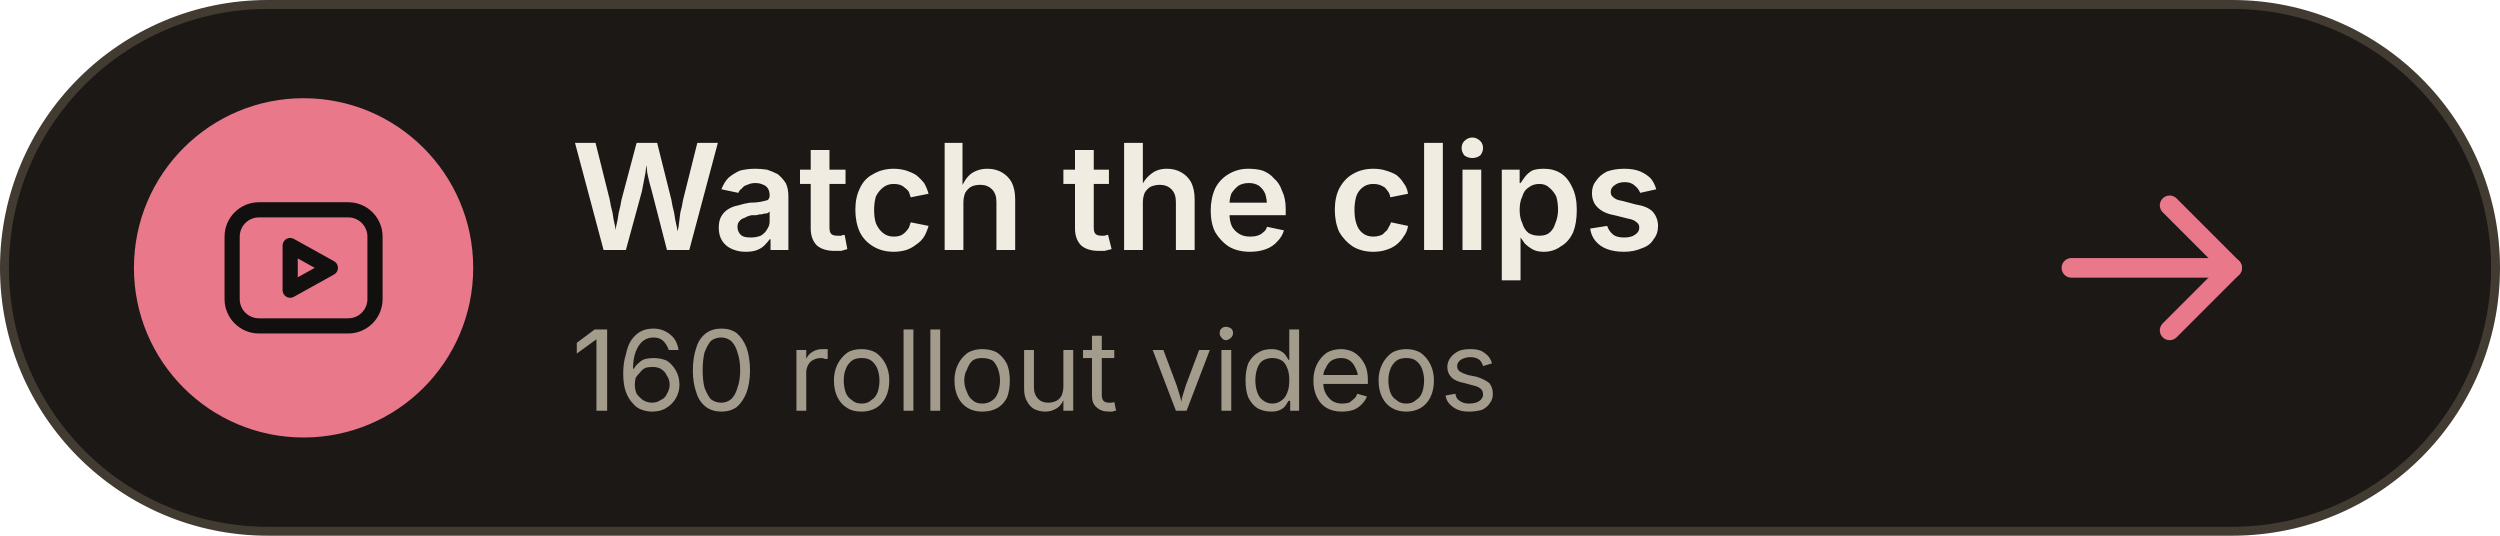
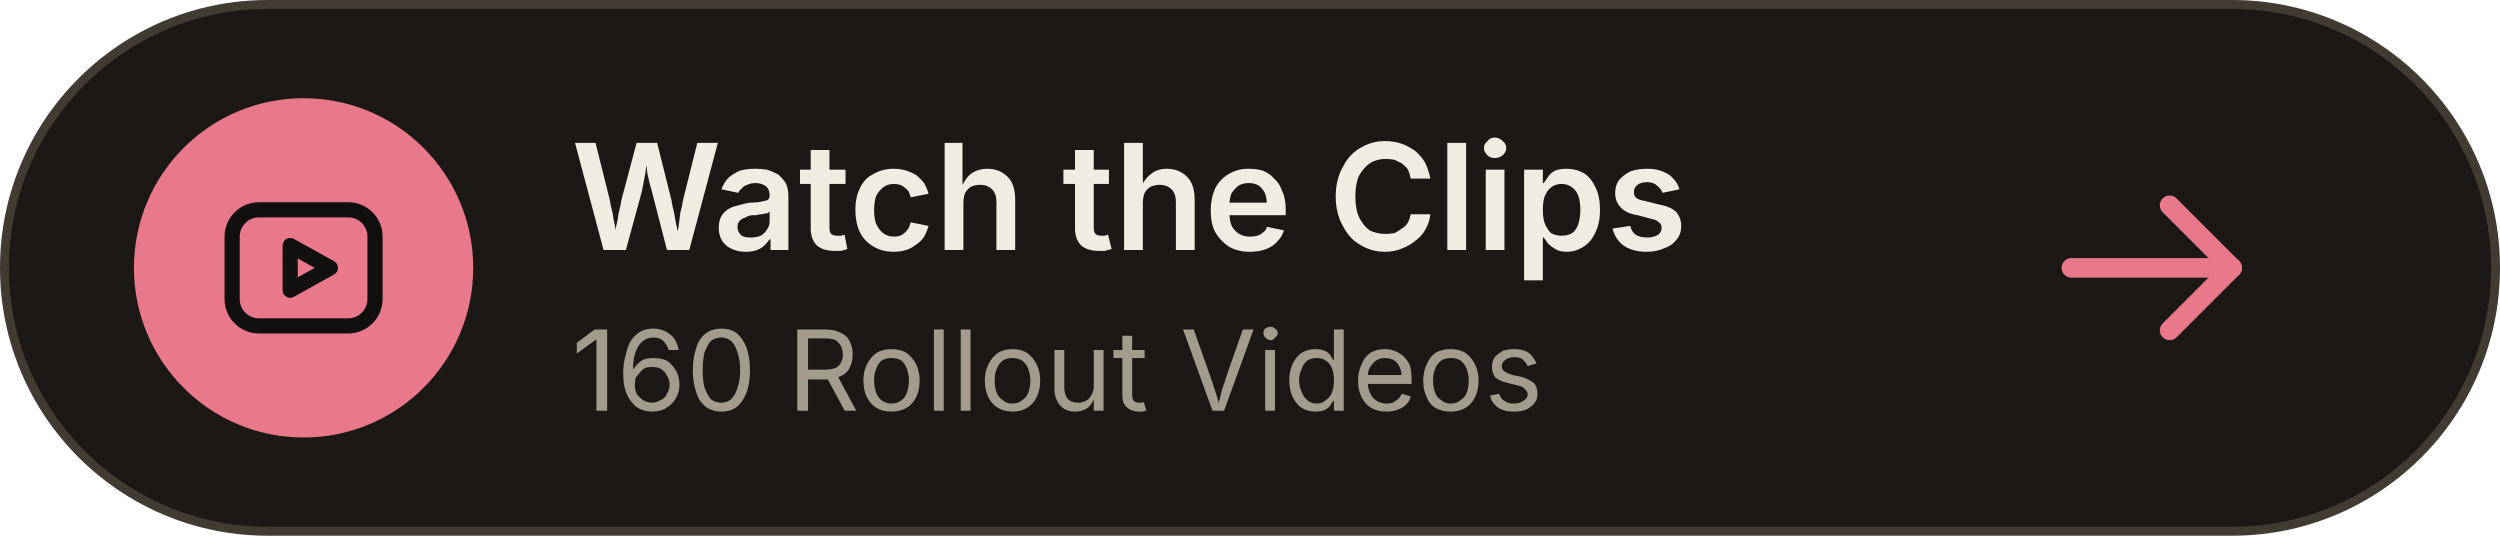
- <svg xmlns="http://www.w3.org/2000/svg" width="280" height="60" viewBox="0 0 280 60" role="img" aria-label="Watch the clips: 160 rollout videos">
+ <svg xmlns="http://www.w3.org/2000/svg" width="280" height="60" viewBox="0 0 280 60" role="img" aria-label="Watch the Clips: 160 Rollout Videos">
  <style>.nudge{animation:nudge 2.6s ease-in-out infinite}@keyframes nudge{0%,100%{transform:translateX(0)}50%{transform:translateX(4px)}}@media (prefers-reduced-motion:reduce){.nudge{animation:none}}</style>
  <rect x=".5" y=".5" width="279" height="59" rx="29.5" fill="#1B1815" stroke="#413B32" />
  <circle cx="34" cy="30" r="19" fill="#E8788A" />
  <g transform="translate(22 18)" fill="none" stroke="#12100E" stroke-width="1.7" stroke-linecap="round" stroke-linejoin="round">
    <rect x="4" y="5.5" width="16" height="13" rx="3" />
    <path d="M10.5 9.5L15 12L10.5 14.5Z" />
  </g>
-   <path d="M67.6 28 64.4 16H66.7L68.3 22.4Q68.4 23.1 68.6 23.8Q68.7 24.6 68.9 25.4Q69 26.2 69.1 26.9H68.8Q68.9 26.2 69 25.4Q69.2 24.6 69.3 23.8Q69.5 23.1 69.6 22.4L71.3 16H73.6L75.2 22.4Q75.3 23.1 75.5 23.8Q75.6 24.6 75.8 25.4Q75.9 26.2 76.1 26.9H75.7Q75.8 26.2 76 25.4Q76.1 24.6 76.2 23.8Q76.4 23.1 76.5 22.4L78.1 16H80.4L77.2 28H74.7L73 21.4Q72.7 20.4 72.5 19.4Q72.4 18.3 72.2 17H72.7Q72.4 18.2 72.3 19.3Q72.1 20.4 71.9 21.4L70.1 28Z M83.5 28.2Q82.7 28.2 82 27.9Q81.3 27.6 80.9 27Q80.5 26.4 80.5 25.5Q80.5 24.7 80.8 24.2Q81.1 23.7 81.6 23.4Q82.1 23.1 82.7 23Q83.3 22.8 84 22.7Q84.7 22.7 85.2 22.6Q85.7 22.5 86 22.4Q86.2 22.2 86.2 21.9V21.9Q86.2 21.4 86 21.1Q85.8 20.8 85.5 20.7Q85.1 20.5 84.6 20.5Q84.1 20.5 83.7 20.7Q83.3 20.8 83.1 21.1Q82.8 21.3 82.7 21.6L80.8 21.2Q81.1 20.4 81.6 19.9Q82.2 19.4 82.9 19.1Q83.7 18.9 84.6 18.9Q85.2 18.9 85.9 19Q86.5 19.2 87.1 19.5Q87.6 19.9 88 20.5Q88.3 21.1 88.3 22V28H86.3V26.8H86.2Q86 27.1 85.6 27.5Q85.3 27.8 84.8 28Q84.3 28.2 83.5 28.2ZM84.1 26.6Q84.7 26.6 85.2 26.4Q85.7 26.1 85.9 25.7Q86.2 25.3 86.2 24.8V23.7Q86.1 23.8 85.9 23.9Q85.6 23.9 85.3 24Q85 24 84.7 24.1Q84.4 24.1 84.2 24.1Q83.7 24.2 83.4 24.4Q83 24.5 82.8 24.8Q82.6 25 82.6 25.4Q82.6 25.8 82.8 26.1Q83 26.4 83.3 26.5Q83.6 26.6 84.1 26.6Z M94.7 19V20.6H89.6V19ZM90.8 16.8H92.9V25.5Q92.9 26 93.1 26.2Q93.3 26.4 93.8 26.4Q94 26.4 94.2 26.4Q94.4 26.3 94.6 26.3L94.9 27.9Q94.6 28 94.2 28.1Q93.9 28.1 93.5 28.1Q92.2 28.1 91.5 27.5Q90.8 26.8 90.8 25.6Z M100.1 28.2Q98.8 28.2 97.8 27.6Q96.8 27 96.3 26Q95.8 24.9 95.8 23.5Q95.8 22.1 96.3 21.1Q96.8 20 97.8 19.5Q98.8 18.9 100.1 18.9Q100.8 18.9 101.5 19.1Q102.1 19.3 102.6 19.6Q103.1 20 103.5 20.5Q103.8 21 104 21.7L102 22.1Q101.9 21.8 101.8 21.5Q101.6 21.2 101.3 21Q101.1 20.8 100.8 20.7Q100.5 20.6 100.1 20.6Q99.4 20.6 98.9 21Q98.4 21.4 98.1 22Q97.9 22.7 97.9 23.5Q97.9 24.4 98.1 25Q98.4 25.7 98.9 26.1Q99.4 26.5 100.1 26.5Q100.5 26.5 100.8 26.4Q101.1 26.3 101.4 26Q101.6 25.8 101.8 25.5Q101.9 25.2 102 24.9L104 25.3Q103.8 26 103.5 26.5Q103.2 27 102.6 27.4Q102.1 27.8 101.5 28Q100.8 28.2 100.1 28.2Z M107.9 22.7V28H105.8V16H107.8V21.2H107.6Q108 20.1 108.7 19.5Q109.5 18.9 110.6 18.9Q111.5 18.9 112.2 19.3Q112.9 19.7 113.3 20.4Q113.7 21.2 113.7 22.3V28H111.6V22.6Q111.6 21.7 111.1 21.2Q110.6 20.7 109.8 20.7Q109.2 20.7 108.8 20.9Q108.4 21.1 108.1 21.6Q107.9 22.1 107.9 22.7Z M124.2 19V20.6H119.1V19ZM120.4 16.8H122.5V25.5Q122.5 26 122.7 26.2Q122.9 26.4 123.4 26.4Q123.5 26.4 123.7 26.4Q124 26.3 124.1 26.3L124.5 27.9Q124.1 28 123.7 28.1Q123.4 28.1 123.1 28.1Q121.8 28.1 121.1 27.5Q120.4 26.8 120.4 25.6Z M128 22.7V28H125.9V16H128V21.2H127.7Q128.1 20.1 128.9 19.5Q129.6 18.9 130.7 18.9Q131.6 18.9 132.3 19.3Q133 19.7 133.4 20.4Q133.8 21.2 133.8 22.3V28H131.7V22.6Q131.7 21.7 131.2 21.2Q130.7 20.7 129.9 20.7Q129.4 20.7 128.9 20.9Q128.5 21.1 128.2 21.6Q128 22.1 128 22.7Z M140 28.2Q138.6 28.2 137.6 27.6Q136.7 27 136.1 26Q135.6 25 135.6 23.6Q135.6 22.2 136.1 21.1Q136.6 20.1 137.6 19.5Q138.6 18.9 139.8 18.9Q140.7 18.9 141.4 19.1Q142.2 19.4 142.7 20Q143.3 20.5 143.6 21.4Q144 22.2 144 23.4V24.1H136.6V22.7H142.9L141.9 23.1Q141.9 22.3 141.7 21.7Q141.5 21.2 141 20.8Q140.5 20.5 139.9 20.5Q139.2 20.5 138.7 20.8Q138.2 21.2 137.9 21.7Q137.7 22.3 137.7 22.9V23.9Q137.7 24.8 138 25.4Q138.3 25.9 138.8 26.2Q139.3 26.5 140 26.5Q140.5 26.5 140.8 26.4Q141.2 26.3 141.5 26Q141.8 25.8 141.9 25.4L143.8 25.8Q143.6 26.5 143.1 27Q142.6 27.6 141.8 27.9Q141 28.2 140 28.2Z M153.8 28.2Q152.5 28.2 151.5 27.6Q150.6 27 150 26Q149.5 24.9 149.5 23.5Q149.5 22.1 150 21.1Q150.6 20 151.5 19.5Q152.5 18.9 153.8 18.9Q154.6 18.9 155.2 19.1Q155.9 19.3 156.4 19.6Q156.9 20 157.2 20.5Q157.6 21 157.7 21.7L155.7 22.1Q155.7 21.8 155.5 21.5Q155.3 21.2 155.1 21Q154.8 20.8 154.5 20.7Q154.2 20.6 153.8 20.6Q153.1 20.6 152.6 21Q152.1 21.4 151.9 22Q151.7 22.7 151.7 23.5Q151.7 24.4 151.9 25Q152.1 25.7 152.6 26.1Q153.1 26.5 153.8 26.5Q154.2 26.5 154.5 26.4Q154.9 26.3 155.1 26Q155.4 25.8 155.5 25.5Q155.7 25.2 155.8 24.9L157.7 25.3Q157.6 26 157.2 26.5Q156.9 27 156.4 27.4Q155.9 27.8 155.2 28Q154.6 28.2 153.8 28.2Z M161.6 16V28H159.5V16Z M163.8 28V19H165.9V28ZM164.9 17.7Q164.4 17.7 164 17.4Q163.7 17 163.7 16.6Q163.7 16.1 164 15.8Q164.4 15.4 164.9 15.4Q165.4 15.4 165.8 15.8Q166.1 16.1 166.1 16.6Q166.1 17 165.8 17.4Q165.4 17.7 164.9 17.7Z M168.2 31.4V19H170.2V20.5H170.3Q170.5 20.2 170.8 19.8Q171.1 19.4 171.6 19.1Q172.1 18.9 172.9 18.9Q174 18.9 174.8 19.4Q175.6 19.9 176.1 21Q176.6 22 176.6 23.5Q176.6 25 176.2 26Q175.7 27.1 174.8 27.6Q174 28.2 172.9 28.2Q172.1 28.2 171.6 27.9Q171.1 27.6 170.8 27.3Q170.5 26.9 170.3 26.6H170.3V31.4ZM172.4 26.4Q173.1 26.4 173.5 26.1Q174 25.7 174.2 25Q174.5 24.3 174.5 23.5Q174.5 22.7 174.3 22Q174 21.4 173.5 21Q173.1 20.6 172.4 20.6Q171.7 20.6 171.2 21Q170.7 21.3 170.5 22Q170.2 22.6 170.2 23.5Q170.2 24.4 170.5 25Q170.7 25.7 171.2 26.1Q171.7 26.4 172.4 26.4Z M181.9 28.2Q180.8 28.2 180 27.9Q179.2 27.6 178.7 27Q178.2 26.4 178.1 25.6L180 25.3Q180.2 25.9 180.7 26.3Q181.1 26.6 181.9 26.6Q182.7 26.6 183.1 26.3Q183.6 26 183.6 25.5Q183.6 25.1 183.3 24.9Q183 24.6 182.4 24.5L180.8 24.1Q179.6 23.9 178.9 23.2Q178.3 22.6 178.3 21.6Q178.3 20.8 178.8 20.2Q179.2 19.6 180 19.2Q180.9 18.9 181.9 18.9Q183 18.9 183.7 19.2Q184.4 19.5 184.9 20Q185.3 20.5 185.5 21.2L183.7 21.6Q183.5 21.1 183.1 20.8Q182.7 20.4 182 20.4Q181.3 20.4 180.9 20.7Q180.4 21 180.4 21.5Q180.4 21.9 180.7 22.1Q181 22.4 181.7 22.5L183.2 22.9Q184.5 23.1 185.1 23.7Q185.7 24.4 185.7 25.3Q185.7 26.2 185.2 26.8Q184.8 27.5 183.9 27.8Q183 28.2 181.9 28.2Z" fill="#F1ECE2" />
-   <path d="M68 36.9V46H66.8V38H66.8L64.6 39.6V38.4L66.6 36.9Z M73 46.1Q72.5 46.1 71.9 45.9Q71.3 45.7 70.9 45.2Q70.4 44.7 70.1 43.9Q69.8 43.1 69.8 41.8Q69.8 40.6 70.1 39.7Q70.3 38.7 70.7 38.1Q71.2 37.4 71.8 37.1Q72.4 36.8 73.2 36.8Q73.9 36.8 74.5 37.1Q75.1 37.4 75.5 37.9Q75.9 38.5 76 39.2H74.9Q74.7 38.6 74.3 38.2Q73.9 37.8 73.2 37.8Q72.5 37.8 72 38.2Q71.5 38.6 71.2 39.4Q70.9 40.2 70.9 41.3H71Q71.2 40.9 71.6 40.6Q71.9 40.3 72.3 40.2Q72.8 40.1 73.2 40.1Q74 40.1 74.7 40.4Q75.3 40.8 75.7 41.5Q76.1 42.2 76.1 43.1Q76.1 43.9 75.7 44.6Q75.3 45.3 74.6 45.7Q74 46.1 73 46.1ZM73 45.1Q73.6 45.1 74 44.8Q74.5 44.6 74.7 44.1Q75 43.6 75 43.1Q75 42.5 74.7 42.1Q74.5 41.6 74 41.3Q73.6 41.1 73.1 41.1Q72.6 41.1 72.3 41.2Q71.9 41.4 71.7 41.7Q71.4 42 71.2 42.3Q71.1 42.7 71.1 43.1Q71.1 43.6 71.3 44.1Q71.6 44.5 72 44.8Q72.5 45.1 73 45.1Z M80.8 46.1Q79.8 46.1 79.1 45.6Q78.3 45 78 44Q77.6 42.9 77.6 41.5Q77.6 40 78 38.9Q78.3 37.9 79.1 37.3Q79.8 36.8 80.8 36.8Q81.8 36.8 82.5 37.3Q83.2 37.9 83.6 38.9Q84 40 84 41.5Q84 42.9 83.6 44Q83.2 45 82.5 45.6Q81.8 46.1 80.8 46.1ZM80.8 45.1Q81.4 45.1 81.9 44.7Q82.4 44.2 82.6 43.4Q82.9 42.6 82.9 41.5Q82.9 40.3 82.6 39.5Q82.4 38.7 81.9 38.2Q81.4 37.8 80.8 37.8Q80.1 37.8 79.6 38.2Q79.2 38.7 78.9 39.5Q78.7 40.3 78.7 41.5Q78.7 42.6 78.9 43.4Q79.2 44.2 79.6 44.7Q80.1 45.1 80.8 45.1Z M89.2 46V39.2H90.3V40.2H90.3Q90.5 39.7 91 39.4Q91.5 39.1 92.1 39.1Q92.2 39.1 92.4 39.1Q92.6 39.1 92.7 39.1V40.2Q92.6 40.2 92.4 40.2Q92.2 40.1 92 40.1Q91.5 40.1 91.1 40.3Q90.7 40.5 90.5 40.9Q90.3 41.3 90.3 41.7V46Z M96.5 46.1Q95.5 46.1 94.9 45.7Q94.2 45.3 93.8 44.5Q93.4 43.7 93.4 42.6Q93.4 41.6 93.8 40.8Q94.2 40 94.9 39.5Q95.5 39.1 96.5 39.1Q97.4 39.1 98.1 39.5Q98.8 40 99.2 40.8Q99.6 41.6 99.6 42.6Q99.6 43.7 99.2 44.5Q98.8 45.3 98.1 45.7Q97.4 46.1 96.5 46.1ZM96.5 45.2Q97.2 45.2 97.6 44.8Q98.1 44.5 98.3 43.9Q98.5 43.3 98.5 42.6Q98.5 42 98.3 41.4Q98.1 40.8 97.6 40.4Q97.2 40.1 96.5 40.1Q95.8 40.1 95.4 40.4Q94.9 40.8 94.7 41.4Q94.5 41.9 94.5 42.6Q94.5 43.3 94.7 43.9Q94.9 44.5 95.4 44.8Q95.8 45.2 96.5 45.2Z M102.3 36.9V46H101.2V36.9Z M105.3 36.9V46H104.2V36.9Z M110 46.1Q109.1 46.1 108.4 45.7Q107.7 45.3 107.3 44.5Q106.9 43.7 106.9 42.6Q106.9 41.6 107.3 40.8Q107.7 40 108.4 39.5Q109.1 39.1 110 39.1Q111 39.1 111.7 39.5Q112.4 40 112.8 40.8Q113.1 41.6 113.1 42.6Q113.1 43.7 112.8 44.5Q112.4 45.3 111.7 45.7Q111 46.1 110 46.1ZM110 45.2Q110.7 45.2 111.2 44.8Q111.6 44.5 111.8 43.9Q112 43.3 112 42.6Q112 42 111.8 41.4Q111.6 40.8 111.2 40.4Q110.7 40.1 110 40.1Q109.3 40.1 108.9 40.4Q108.5 40.8 108.3 41.4Q108 41.9 108 42.6Q108 43.3 108.3 43.9Q108.5 44.5 108.9 44.8Q109.3 45.2 110 45.2Z M117.1 46.1Q116.4 46.1 115.8 45.8Q115.3 45.5 115 44.9Q114.7 44.4 114.7 43.5V39.2H115.8V43.4Q115.8 44.2 116.3 44.7Q116.7 45.1 117.4 45.1Q117.9 45.1 118.3 44.9Q118.7 44.7 118.9 44.3Q119.1 43.8 119.1 43.3V39.2H120.2V46H119.1V44.3H119.3Q119 45.3 118.4 45.7Q117.8 46.1 117.1 46.1Z M124.8 39.2V40.1H121.3V39.2ZM122.3 37.6H123.4V44.2Q123.4 44.7 123.6 44.9Q123.8 45.1 124.2 45.1Q124.3 45.1 124.5 45.1Q124.7 45.1 124.8 45L125 46Q124.8 46 124.6 46.1Q124.4 46.1 124.2 46.1Q123.3 46.1 122.8 45.6Q122.3 45.2 122.3 44.3Z M131.7 46 129.1 39.2H130.3L131.8 43.2Q132 43.9 132.2 44.5Q132.3 45.1 132.5 45.7H132.1Q132.3 45.1 132.4 44.5Q132.6 43.9 132.8 43.2L134.3 39.2H135.5L132.9 46Z M136.8 46V39.2H137.9V46ZM137.3 38.1Q137 38.1 136.8 37.8Q136.6 37.6 136.6 37.3Q136.6 37 136.8 36.8Q137 36.6 137.3 36.6Q137.6 36.6 137.9 36.8Q138.1 37 138.1 37.3Q138.1 37.6 137.9 37.8Q137.6 38.1 137.3 38.1Z M142.4 46.1Q141.5 46.1 140.8 45.7Q140.2 45.3 139.8 44.5Q139.5 43.7 139.5 42.6Q139.5 41.5 139.8 40.7Q140.2 39.9 140.9 39.5Q141.5 39.1 142.4 39.1Q143 39.1 143.4 39.3Q143.8 39.5 144 39.8Q144.2 40.1 144.3 40.3H144.4V36.9H145.5V46H144.5V44.9H144.3Q144.2 45.1 144 45.4Q143.8 45.7 143.4 45.9Q143 46.1 142.4 46.1ZM142.5 45.2Q143.1 45.2 143.6 44.8Q144 44.5 144.2 43.9Q144.4 43.4 144.4 42.6Q144.4 41.8 144.2 41.3Q144 40.7 143.6 40.4Q143.1 40.1 142.5 40.1Q141.9 40.1 141.4 40.4Q141 40.7 140.8 41.3Q140.6 41.9 140.6 42.6Q140.6 43.3 140.8 43.9Q141 44.5 141.4 44.8Q141.9 45.2 142.5 45.2Z M150.3 46.1Q149.3 46.1 148.6 45.7Q147.9 45.3 147.5 44.5Q147.1 43.7 147.1 42.6Q147.1 41.6 147.5 40.8Q147.9 40 148.6 39.5Q149.3 39.1 150.2 39.1Q150.7 39.1 151.3 39.3Q151.8 39.5 152.2 39.9Q152.6 40.3 152.9 40.9Q153.2 41.6 153.2 42.5V43H147.9V42H152.6L152.1 42.4Q152.1 41.7 151.8 41.2Q151.6 40.7 151.2 40.4Q150.8 40.1 150.2 40.1Q149.6 40.1 149.1 40.4Q148.7 40.7 148.5 41.2Q148.2 41.6 148.2 42.2V42.8Q148.2 43.6 148.5 44.1Q148.8 44.6 149.2 44.9Q149.7 45.2 150.3 45.2Q150.7 45.2 151.1 45.1Q151.4 44.9 151.6 44.7Q151.9 44.5 152 44.1L153.1 44.4Q152.9 44.9 152.5 45.3Q152.1 45.7 151.6 45.9Q151 46.1 150.3 46.1Z M157.5 46.1Q156.6 46.1 155.9 45.7Q155.2 45.3 154.8 44.5Q154.4 43.7 154.4 42.6Q154.4 41.6 154.8 40.8Q155.2 40 155.9 39.5Q156.6 39.1 157.5 39.1Q158.4 39.1 159.1 39.5Q159.8 40 160.2 40.8Q160.6 41.6 160.6 42.6Q160.6 43.7 160.2 44.5Q159.8 45.3 159.1 45.7Q158.4 46.1 157.5 46.1ZM157.5 45.2Q158.2 45.2 158.6 44.8Q159.1 44.5 159.3 43.9Q159.5 43.3 159.5 42.6Q159.5 42 159.3 41.4Q159.1 40.8 158.6 40.4Q158.2 40.1 157.5 40.1Q156.8 40.1 156.4 40.4Q155.9 40.8 155.7 41.4Q155.5 41.9 155.5 42.6Q155.5 43.3 155.7 43.9Q155.9 44.5 156.4 44.8Q156.8 45.2 157.5 45.2Z M164.5 46.1Q163.8 46.1 163.3 45.9Q162.8 45.7 162.4 45.3Q162 44.9 161.9 44.3L163 44.1Q163.1 44.7 163.5 44.9Q163.9 45.2 164.5 45.2Q165.3 45.2 165.7 44.9Q166.1 44.6 166.1 44.2Q166.1 43.8 165.9 43.6Q165.6 43.3 165.1 43.2L164 42.9Q163 42.7 162.6 42.3Q162.1 41.8 162.1 41.1Q162.1 40.5 162.5 40Q162.8 39.6 163.4 39.3Q163.9 39.1 164.7 39.1Q165.4 39.1 165.9 39.3Q166.3 39.5 166.7 39.9Q167 40.3 167.1 40.7L166.1 41Q166 40.6 165.7 40.3Q165.3 40 164.7 40Q164.1 40 163.6 40.3Q163.2 40.6 163.2 41Q163.2 41.4 163.5 41.6Q163.8 41.8 164.4 42L165.4 42.2Q166.3 42.5 166.8 42.9Q167.2 43.4 167.2 44.1Q167.2 44.7 166.9 45.1Q166.6 45.6 166 45.9Q165.3 46.1 164.5 46.1Z" fill="#A39B8C" />
+   <path d="M67.6 28 64.4 16H66.7L68.3 22.4Q68.4 23.1 68.6 23.8Q68.7 24.6 68.9 25.4Q69 26.2 69.1 26.9H68.8Q68.9 26.2 69 25.4Q69.2 24.6 69.3 23.8Q69.5 23.1 69.6 22.4L71.3 16H73.6L75.2 22.4Q75.3 23.1 75.5 23.8Q75.6 24.6 75.8 25.4Q75.9 26.2 76.1 26.9H75.7Q75.8 26.2 76 25.4Q76.1 24.6 76.2 23.8Q76.4 23.1 76.5 22.4L78.1 16H80.4L77.2 28H74.7L73 21.4Q72.7 20.4 72.5 19.4Q72.4 18.3 72.2 17H72.7Q72.4 18.2 72.3 19.3Q72.1 20.4 71.9 21.4L70.1 28Z M83.5 28.2Q82.7 28.2 82 27.9Q81.3 27.6 80.9 27Q80.5 26.4 80.5 25.5Q80.5 24.7 80.8 24.2Q81.1 23.7 81.6 23.4Q82.1 23.1 82.7 23Q83.3 22.8 84 22.7Q84.7 22.7 85.2 22.6Q85.7 22.5 86 22.4Q86.2 22.2 86.2 21.9V21.9Q86.2 21.4 86 21.1Q85.8 20.8 85.5 20.7Q85.1 20.5 84.6 20.5Q84.1 20.5 83.7 20.7Q83.3 20.8 83.1 21.1Q82.8 21.3 82.7 21.6L80.8 21.2Q81.1 20.4 81.6 19.9Q82.2 19.4 82.9 19.1Q83.7 18.9 84.6 18.9Q85.2 18.9 85.9 19Q86.5 19.2 87.1 19.5Q87.6 19.9 88 20.5Q88.3 21.1 88.3 22V28H86.3V26.8H86.2Q86 27.1 85.6 27.5Q85.3 27.8 84.8 28Q84.3 28.2 83.5 28.2ZM84.1 26.6Q84.7 26.6 85.2 26.4Q85.7 26.1 85.9 25.7Q86.2 25.3 86.2 24.8V23.7Q86.1 23.8 85.9 23.9Q85.6 23.9 85.3 24Q85 24 84.7 24.1Q84.4 24.1 84.2 24.1Q83.7 24.2 83.4 24.4Q83 24.5 82.8 24.8Q82.6 25 82.6 25.4Q82.6 25.8 82.8 26.1Q83 26.4 83.3 26.5Q83.6 26.6 84.1 26.6Z M94.7 19V20.6H89.6V19ZM90.8 16.8H92.9V25.5Q92.9 26 93.1 26.2Q93.3 26.4 93.8 26.4Q94 26.4 94.2 26.4Q94.4 26.3 94.6 26.3L94.9 27.9Q94.6 28 94.2 28.1Q93.9 28.1 93.5 28.1Q92.2 28.1 91.5 27.5Q90.8 26.8 90.8 25.6Z M100.1 28.2Q98.8 28.2 97.8 27.6Q96.8 27 96.3 26Q95.8 24.9 95.8 23.5Q95.8 22.1 96.3 21.1Q96.8 20 97.8 19.5Q98.8 18.9 100.1 18.9Q100.8 18.9 101.5 19.1Q102.1 19.3 102.6 19.6Q103.1 20 103.5 20.5Q103.8 21 104 21.7L102 22.1Q101.9 21.8 101.8 21.5Q101.6 21.2 101.3 21Q101.1 20.8 100.8 20.7Q100.5 20.6 100.1 20.6Q99.4 20.6 98.9 21Q98.4 21.4 98.1 22Q97.9 22.7 97.9 23.5Q97.9 24.4 98.1 25Q98.4 25.7 98.9 26.1Q99.4 26.5 100.1 26.5Q100.5 26.5 100.8 26.4Q101.1 26.3 101.4 26Q101.6 25.8 101.8 25.5Q101.9 25.2 102 24.9L104 25.3Q103.8 26 103.5 26.5Q103.2 27 102.6 27.4Q102.1 27.8 101.5 28Q100.8 28.2 100.1 28.2Z M107.9 22.7V28H105.8V16H107.8V21.2H107.6Q108 20.1 108.7 19.5Q109.5 18.9 110.6 18.9Q111.5 18.9 112.2 19.3Q112.9 19.7 113.3 20.4Q113.7 21.2 113.7 22.3V28H111.6V22.6Q111.6 21.7 111.1 21.2Q110.6 20.7 109.8 20.7Q109.2 20.7 108.8 20.9Q108.4 21.1 108.1 21.6Q107.9 22.1 107.9 22.7Z M124.2 19V20.6H119.1V19ZM120.4 16.8H122.5V25.5Q122.5 26 122.7 26.2Q122.9 26.4 123.4 26.4Q123.5 26.4 123.7 26.4Q124 26.3 124.1 26.3L124.5 27.9Q124.1 28 123.7 28.1Q123.4 28.1 123.1 28.1Q121.8 28.1 121.1 27.5Q120.4 26.8 120.4 25.6Z M128 22.7V28H125.9V16H128V21.2H127.7Q128.1 20.1 128.9 19.5Q129.6 18.9 130.7 18.9Q131.6 18.9 132.3 19.3Q133 19.7 133.4 20.4Q133.8 21.2 133.8 22.3V28H131.7V22.6Q131.7 21.7 131.2 21.2Q130.7 20.7 129.9 20.7Q129.4 20.7 128.9 20.9Q128.5 21.1 128.2 21.6Q128 22.1 128 22.7Z M140 28.2Q138.6 28.2 137.6 27.6Q136.7 27 136.1 26Q135.6 25 135.6 23.6Q135.6 22.2 136.1 21.1Q136.6 20.1 137.6 19.5Q138.6 18.9 139.8 18.9Q140.7 18.9 141.4 19.1Q142.2 19.4 142.7 20Q143.3 20.5 143.6 21.4Q144 22.2 144 23.4V24.1H136.6V22.7H142.9L141.9 23.1Q141.9 22.3 141.7 21.7Q141.5 21.2 141 20.8Q140.5 20.5 139.9 20.5Q139.2 20.5 138.7 20.8Q138.2 21.2 137.9 21.7Q137.7 22.3 137.7 22.9V23.9Q137.7 24.8 138 25.4Q138.3 25.9 138.8 26.2Q139.3 26.5 140 26.5Q140.5 26.5 140.8 26.4Q141.2 26.3 141.5 26Q141.8 25.8 141.9 25.4L143.8 25.8Q143.6 26.5 143.1 27Q142.6 27.6 141.8 27.9Q141 28.2 140 28.2Z M155.1 28.2Q153.6 28.2 152.3 27.4Q151.1 26.7 150.4 25.3Q149.6 23.9 149.6 22Q149.6 20.1 150.4 18.7Q151.1 17.3 152.3 16.6Q153.6 15.8 155.1 15.8Q156.1 15.8 157 16.1Q157.8 16.4 158.5 16.9Q159.2 17.5 159.6 18.2Q160 19 160.2 20H158Q157.9 19.5 157.7 19Q157.4 18.6 157 18.3Q156.6 18.1 156.2 17.9Q155.7 17.8 155.2 17.8Q154.2 17.8 153.4 18.3Q152.7 18.8 152.2 19.7Q151.8 20.6 151.8 22Q151.8 23.4 152.2 24.3Q152.7 25.3 153.4 25.8Q154.2 26.2 155.2 26.2Q155.7 26.2 156.2 26.1Q156.6 25.9 157 25.6Q157.4 25.4 157.7 24.9Q157.9 24.5 158 24H160.2Q160.1 24.9 159.7 25.6Q159.3 26.4 158.6 26.9Q157.9 27.5 157.1 27.8Q156.2 28.2 155.1 28.2Z M164.2 16V28H162.1V16Z M166.4 28V19H168.5V28ZM167.4 17.7Q166.9 17.7 166.6 17.4Q166.2 17 166.2 16.6Q166.2 16.1 166.6 15.8Q166.9 15.4 167.4 15.4Q167.9 15.4 168.3 15.8Q168.7 16.1 168.7 16.6Q168.7 17 168.3 17.4Q167.9 17.7 167.4 17.7Z M170.7 31.4V19H172.8V20.5H172.9Q173.1 20.2 173.4 19.8Q173.6 19.4 174.2 19.1Q174.7 18.9 175.5 18.9Q176.5 18.9 177.4 19.4Q178.2 19.9 178.7 21Q179.2 22 179.2 23.5Q179.2 25 178.7 26Q178.2 27.1 177.4 27.6Q176.5 28.2 175.5 28.2Q174.7 28.2 174.2 27.9Q173.7 27.6 173.4 27.3Q173.1 26.9 172.9 26.6H172.8V31.4ZM174.9 26.4Q175.6 26.4 176.1 26.1Q176.6 25.7 176.8 25Q177 24.3 177 23.5Q177 22.7 176.8 22Q176.6 21.4 176.1 21Q175.6 20.6 174.9 20.6Q174.2 20.6 173.7 21Q173.3 21.3 173 22Q172.8 22.6 172.8 23.5Q172.8 24.4 173 25Q173.3 25.7 173.7 26.1Q174.2 26.4 174.9 26.4Z M184.4 28.2Q183.4 28.2 182.6 27.9Q181.8 27.6 181.3 27Q180.8 26.4 180.6 25.6L182.6 25.3Q182.7 25.9 183.2 26.3Q183.7 26.6 184.5 26.6Q185.2 26.6 185.7 26.3Q186.1 26 186.1 25.5Q186.1 25.1 185.8 24.9Q185.5 24.6 184.9 24.5L183.4 24.1Q182.1 23.9 181.5 23.2Q180.9 22.6 180.9 21.6Q180.9 20.8 181.3 20.2Q181.8 19.6 182.6 19.2Q183.4 18.9 184.5 18.9Q185.5 18.9 186.2 19.2Q187 19.5 187.4 20Q187.9 20.5 188.1 21.2L186.2 21.6Q186 21.1 185.6 20.8Q185.2 20.4 184.5 20.4Q183.8 20.4 183.4 20.7Q183 21 183 21.5Q183 21.9 183.2 22.1Q183.5 22.4 184.2 22.5L185.8 22.9Q187 23.1 187.7 23.7Q188.3 24.4 188.3 25.3Q188.3 26.2 187.8 26.8Q187.3 27.5 186.4 27.8Q185.6 28.2 184.4 28.2Z" fill="#F1ECE2" />
+   <path d="M68 36.9V46H66.8V38H66.8L64.6 39.6V38.4L66.6 36.9Z M73 46.1Q72.5 46.1 71.9 45.9Q71.3 45.7 70.9 45.2Q70.4 44.7 70.1 43.9Q69.8 43.1 69.8 41.8Q69.8 40.6 70.1 39.7Q70.3 38.7 70.7 38.1Q71.2 37.4 71.8 37.1Q72.4 36.8 73.2 36.8Q73.9 36.8 74.5 37.1Q75.1 37.4 75.5 37.9Q75.9 38.5 76 39.2H74.9Q74.7 38.6 74.3 38.2Q73.9 37.8 73.2 37.8Q72.5 37.8 72 38.2Q71.5 38.6 71.2 39.4Q70.9 40.2 70.9 41.3H71Q71.2 40.9 71.6 40.6Q71.9 40.3 72.3 40.2Q72.8 40.1 73.2 40.1Q74 40.1 74.7 40.4Q75.3 40.8 75.7 41.5Q76.1 42.2 76.1 43.1Q76.1 43.9 75.7 44.6Q75.3 45.3 74.6 45.7Q74 46.1 73 46.1ZM73 45.1Q73.6 45.1 74 44.8Q74.5 44.6 74.7 44.1Q75 43.6 75 43.1Q75 42.5 74.7 42.1Q74.5 41.6 74 41.3Q73.6 41.1 73.1 41.1Q72.6 41.1 72.3 41.2Q71.9 41.4 71.7 41.7Q71.4 42 71.2 42.3Q71.1 42.7 71.1 43.1Q71.1 43.6 71.3 44.1Q71.6 44.5 72 44.8Q72.5 45.1 73 45.1Z M80.8 46.1Q79.8 46.1 79.1 45.6Q78.3 45 78 44Q77.6 42.9 77.6 41.5Q77.6 40 78 38.9Q78.3 37.9 79.1 37.3Q79.8 36.8 80.8 36.8Q81.8 36.8 82.5 37.3Q83.2 37.9 83.6 38.9Q84 40 84 41.5Q84 42.9 83.6 44Q83.2 45 82.5 45.6Q81.8 46.1 80.8 46.1ZM80.8 45.1Q81.4 45.1 81.9 44.7Q82.4 44.2 82.6 43.4Q82.9 42.6 82.9 41.5Q82.9 40.3 82.6 39.5Q82.4 38.7 81.9 38.2Q81.4 37.8 80.8 37.8Q80.1 37.8 79.6 38.2Q79.2 38.7 78.9 39.5Q78.7 40.3 78.7 41.5Q78.7 42.6 78.9 43.4Q79.2 44.2 79.6 44.7Q80.1 45.1 80.8 45.1Z M89.3 46V36.9H92.4Q93.5 36.9 94.2 37.3Q94.9 37.6 95.2 38.3Q95.5 38.9 95.5 39.7Q95.5 40.5 95.2 41.1Q94.9 41.8 94.2 42.1Q93.5 42.5 92.5 42.5H90V41.4H92.4Q93.1 41.4 93.6 41.2Q94 41 94.2 40.6Q94.4 40.2 94.4 39.7Q94.4 39.2 94.2 38.8Q94 38.4 93.6 38.1Q93.1 37.9 92.4 37.9H90.5V46ZM94.6 46 92.4 41.9H93.7L95.9 46Z M99.8 46.1Q98.9 46.1 98.2 45.7Q97.5 45.3 97.1 44.5Q96.7 43.7 96.7 42.6Q96.7 41.6 97.1 40.8Q97.5 40 98.2 39.5Q98.9 39.1 99.8 39.1Q100.8 39.1 101.5 39.5Q102.2 40 102.6 40.8Q103 41.6 103 42.6Q103 43.7 102.6 44.5Q102.2 45.3 101.5 45.7Q100.8 46.1 99.8 46.1ZM99.8 45.2Q100.5 45.2 101 44.8Q101.4 44.5 101.6 43.9Q101.8 43.3 101.8 42.6Q101.8 42 101.6 41.4Q101.4 40.8 101 40.4Q100.5 40.1 99.8 40.1Q99.2 40.1 98.7 40.4Q98.3 40.8 98.1 41.4Q97.9 41.9 97.9 42.6Q97.9 43.3 98.1 43.9Q98.3 44.5 98.7 44.8Q99.2 45.2 99.8 45.2Z M105.7 36.9V46H104.6V36.9Z M108.7 36.9V46H107.6V36.9Z M113.4 46.1Q112.5 46.1 111.8 45.7Q111.1 45.3 110.7 44.5Q110.3 43.7 110.3 42.6Q110.3 41.6 110.7 40.8Q111.1 40 111.8 39.5Q112.5 39.1 113.4 39.1Q114.3 39.1 115 39.5Q115.7 40 116.1 40.8Q116.5 41.6 116.5 42.6Q116.5 43.7 116.1 44.5Q115.7 45.3 115 45.7Q114.3 46.1 113.4 46.1ZM113.4 45.2Q114.1 45.2 114.5 44.8Q115 44.5 115.2 43.9Q115.4 43.3 115.4 42.6Q115.4 42 115.2 41.4Q115 40.8 114.5 40.4Q114.1 40.1 113.4 40.1Q112.7 40.1 112.3 40.4Q111.8 40.8 111.6 41.4Q111.4 41.9 111.4 42.6Q111.4 43.3 111.6 43.9Q111.8 44.5 112.3 44.8Q112.7 45.2 113.4 45.2Z M120.4 46.1Q119.7 46.1 119.2 45.8Q118.7 45.5 118.4 44.9Q118.1 44.4 118.1 43.5V39.2H119.2V43.4Q119.2 44.2 119.6 44.7Q120 45.1 120.8 45.1Q121.2 45.1 121.6 44.9Q122 44.7 122.2 44.3Q122.5 43.8 122.5 43.3V39.2H123.6V46H122.5V44.3H122.7Q122.3 45.3 121.8 45.7Q121.2 46.1 120.4 46.1Z M128.2 39.2V40.1H124.7V39.2ZM125.7 37.6H126.8V44.2Q126.8 44.7 127 44.9Q127.2 45.1 127.6 45.1Q127.7 45.1 127.9 45.1Q128 45.1 128.1 45L128.4 46Q128.2 46 128 46.1Q127.8 46.1 127.6 46.1Q126.7 46.1 126.2 45.6Q125.7 45.2 125.7 44.3Z M135.8 46 132.5 36.9H133.7L135.6 42.3Q135.8 42.8 136 43.5Q136.3 44.3 136.6 45.5H136.4Q136.7 44.3 136.9 43.5Q137.2 42.8 137.3 42.3L139.2 36.9H140.4L137.1 46Z M141.7 46V39.2H142.8V46ZM142.3 38.1Q142 38.1 141.7 37.8Q141.5 37.6 141.5 37.3Q141.5 37 141.7 36.8Q142 36.6 142.3 36.6Q142.6 36.6 142.8 36.8Q143.1 37 143.1 37.3Q143.1 37.6 142.8 37.8Q142.6 38.1 142.3 38.1Z M147.3 46.1Q146.5 46.1 145.8 45.7Q145.2 45.3 144.8 44.5Q144.4 43.7 144.4 42.6Q144.4 41.5 144.8 40.7Q145.2 39.9 145.8 39.5Q146.5 39.1 147.3 39.1Q148 39.1 148.4 39.3Q148.8 39.5 149 39.8Q149.2 40.1 149.3 40.3H149.4V36.9H150.5V46H149.4V44.9H149.3Q149.2 45.1 149 45.4Q148.8 45.7 148.4 45.9Q148 46.1 147.3 46.1ZM147.5 45.2Q148.1 45.2 148.5 44.8Q149 44.5 149.2 43.9Q149.4 43.4 149.4 42.6Q149.4 41.8 149.2 41.3Q149 40.7 148.5 40.4Q148.1 40.1 147.5 40.1Q146.8 40.1 146.4 40.4Q146 40.7 145.8 41.3Q145.5 41.9 145.5 42.6Q145.5 43.3 145.8 43.9Q146 44.5 146.4 44.8Q146.8 45.2 147.5 45.2Z M155.3 46.1Q154.3 46.1 153.6 45.7Q152.9 45.3 152.5 44.5Q152.1 43.7 152.1 42.6Q152.1 41.6 152.5 40.8Q152.8 40 153.5 39.5Q154.2 39.1 155.1 39.1Q155.7 39.1 156.2 39.3Q156.7 39.5 157.2 39.9Q157.6 40.3 157.9 40.9Q158.1 41.6 158.1 42.5V43H152.8V42H157.5L157 42.4Q157 41.7 156.8 41.2Q156.6 40.7 156.2 40.4Q155.8 40.1 155.1 40.1Q154.5 40.1 154.1 40.4Q153.7 40.7 153.4 41.2Q153.2 41.6 153.2 42.2V42.8Q153.2 43.6 153.5 44.1Q153.7 44.6 154.2 44.9Q154.7 45.2 155.3 45.2Q155.7 45.2 156 45.1Q156.3 44.9 156.6 44.7Q156.8 44.5 157 44.1L158 44.4Q157.9 44.9 157.5 45.3Q157.1 45.7 156.5 45.9Q156 46.1 155.3 46.1Z M162.5 46.1Q161.5 46.1 160.8 45.7Q160.1 45.3 159.8 44.5Q159.4 43.7 159.4 42.6Q159.4 41.6 159.8 40.8Q160.1 40 160.8 39.5Q161.5 39.1 162.5 39.1Q163.4 39.1 164.1 39.5Q164.8 40 165.2 40.8Q165.6 41.6 165.6 42.6Q165.6 43.7 165.2 44.5Q164.8 45.3 164.1 45.7Q163.4 46.1 162.5 46.1ZM162.5 45.2Q163.2 45.2 163.6 44.8Q164.1 44.5 164.3 43.9Q164.5 43.3 164.5 42.6Q164.5 42 164.3 41.4Q164.1 40.8 163.6 40.4Q163.2 40.1 162.5 40.1Q161.8 40.1 161.4 40.4Q160.9 40.8 160.7 41.4Q160.5 41.9 160.5 42.6Q160.5 43.3 160.7 43.9Q160.9 44.5 161.4 44.8Q161.8 45.2 162.5 45.2Z M169.5 46.1Q168.8 46.1 168.3 45.9Q167.7 45.7 167.4 45.3Q167 44.9 166.9 44.3L167.9 44.1Q168.1 44.7 168.5 44.9Q168.9 45.2 169.5 45.2Q170.2 45.2 170.6 44.9Q171.1 44.6 171.1 44.2Q171.1 43.8 170.8 43.6Q170.6 43.3 170.1 43.2L168.9 42.9Q168 42.7 167.5 42.3Q167.1 41.8 167.1 41.1Q167.1 40.5 167.4 40Q167.8 39.6 168.3 39.3Q168.9 39.1 169.6 39.1Q170.3 39.1 170.8 39.3Q171.3 39.5 171.6 39.9Q171.9 40.3 172.1 40.7L171.1 41Q170.9 40.6 170.6 40.3Q170.3 40 169.6 40Q169 40 168.6 40.3Q168.2 40.6 168.2 41Q168.2 41.4 168.5 41.6Q168.8 41.8 169.4 42L170.4 42.2Q171.3 42.5 171.8 42.9Q172.2 43.4 172.2 44.1Q172.2 44.7 171.9 45.1Q171.5 45.6 170.9 45.9Q170.3 46.1 169.5 46.1Z" fill="#A39B8C" />
  <g fill="none" stroke="#E8788A" stroke-width="2.2" stroke-linecap="round" stroke-linejoin="round">
    <path d="M232 30H250" />
    <path d="M243 23L250 30L243 37" />
  </g>
</svg>
